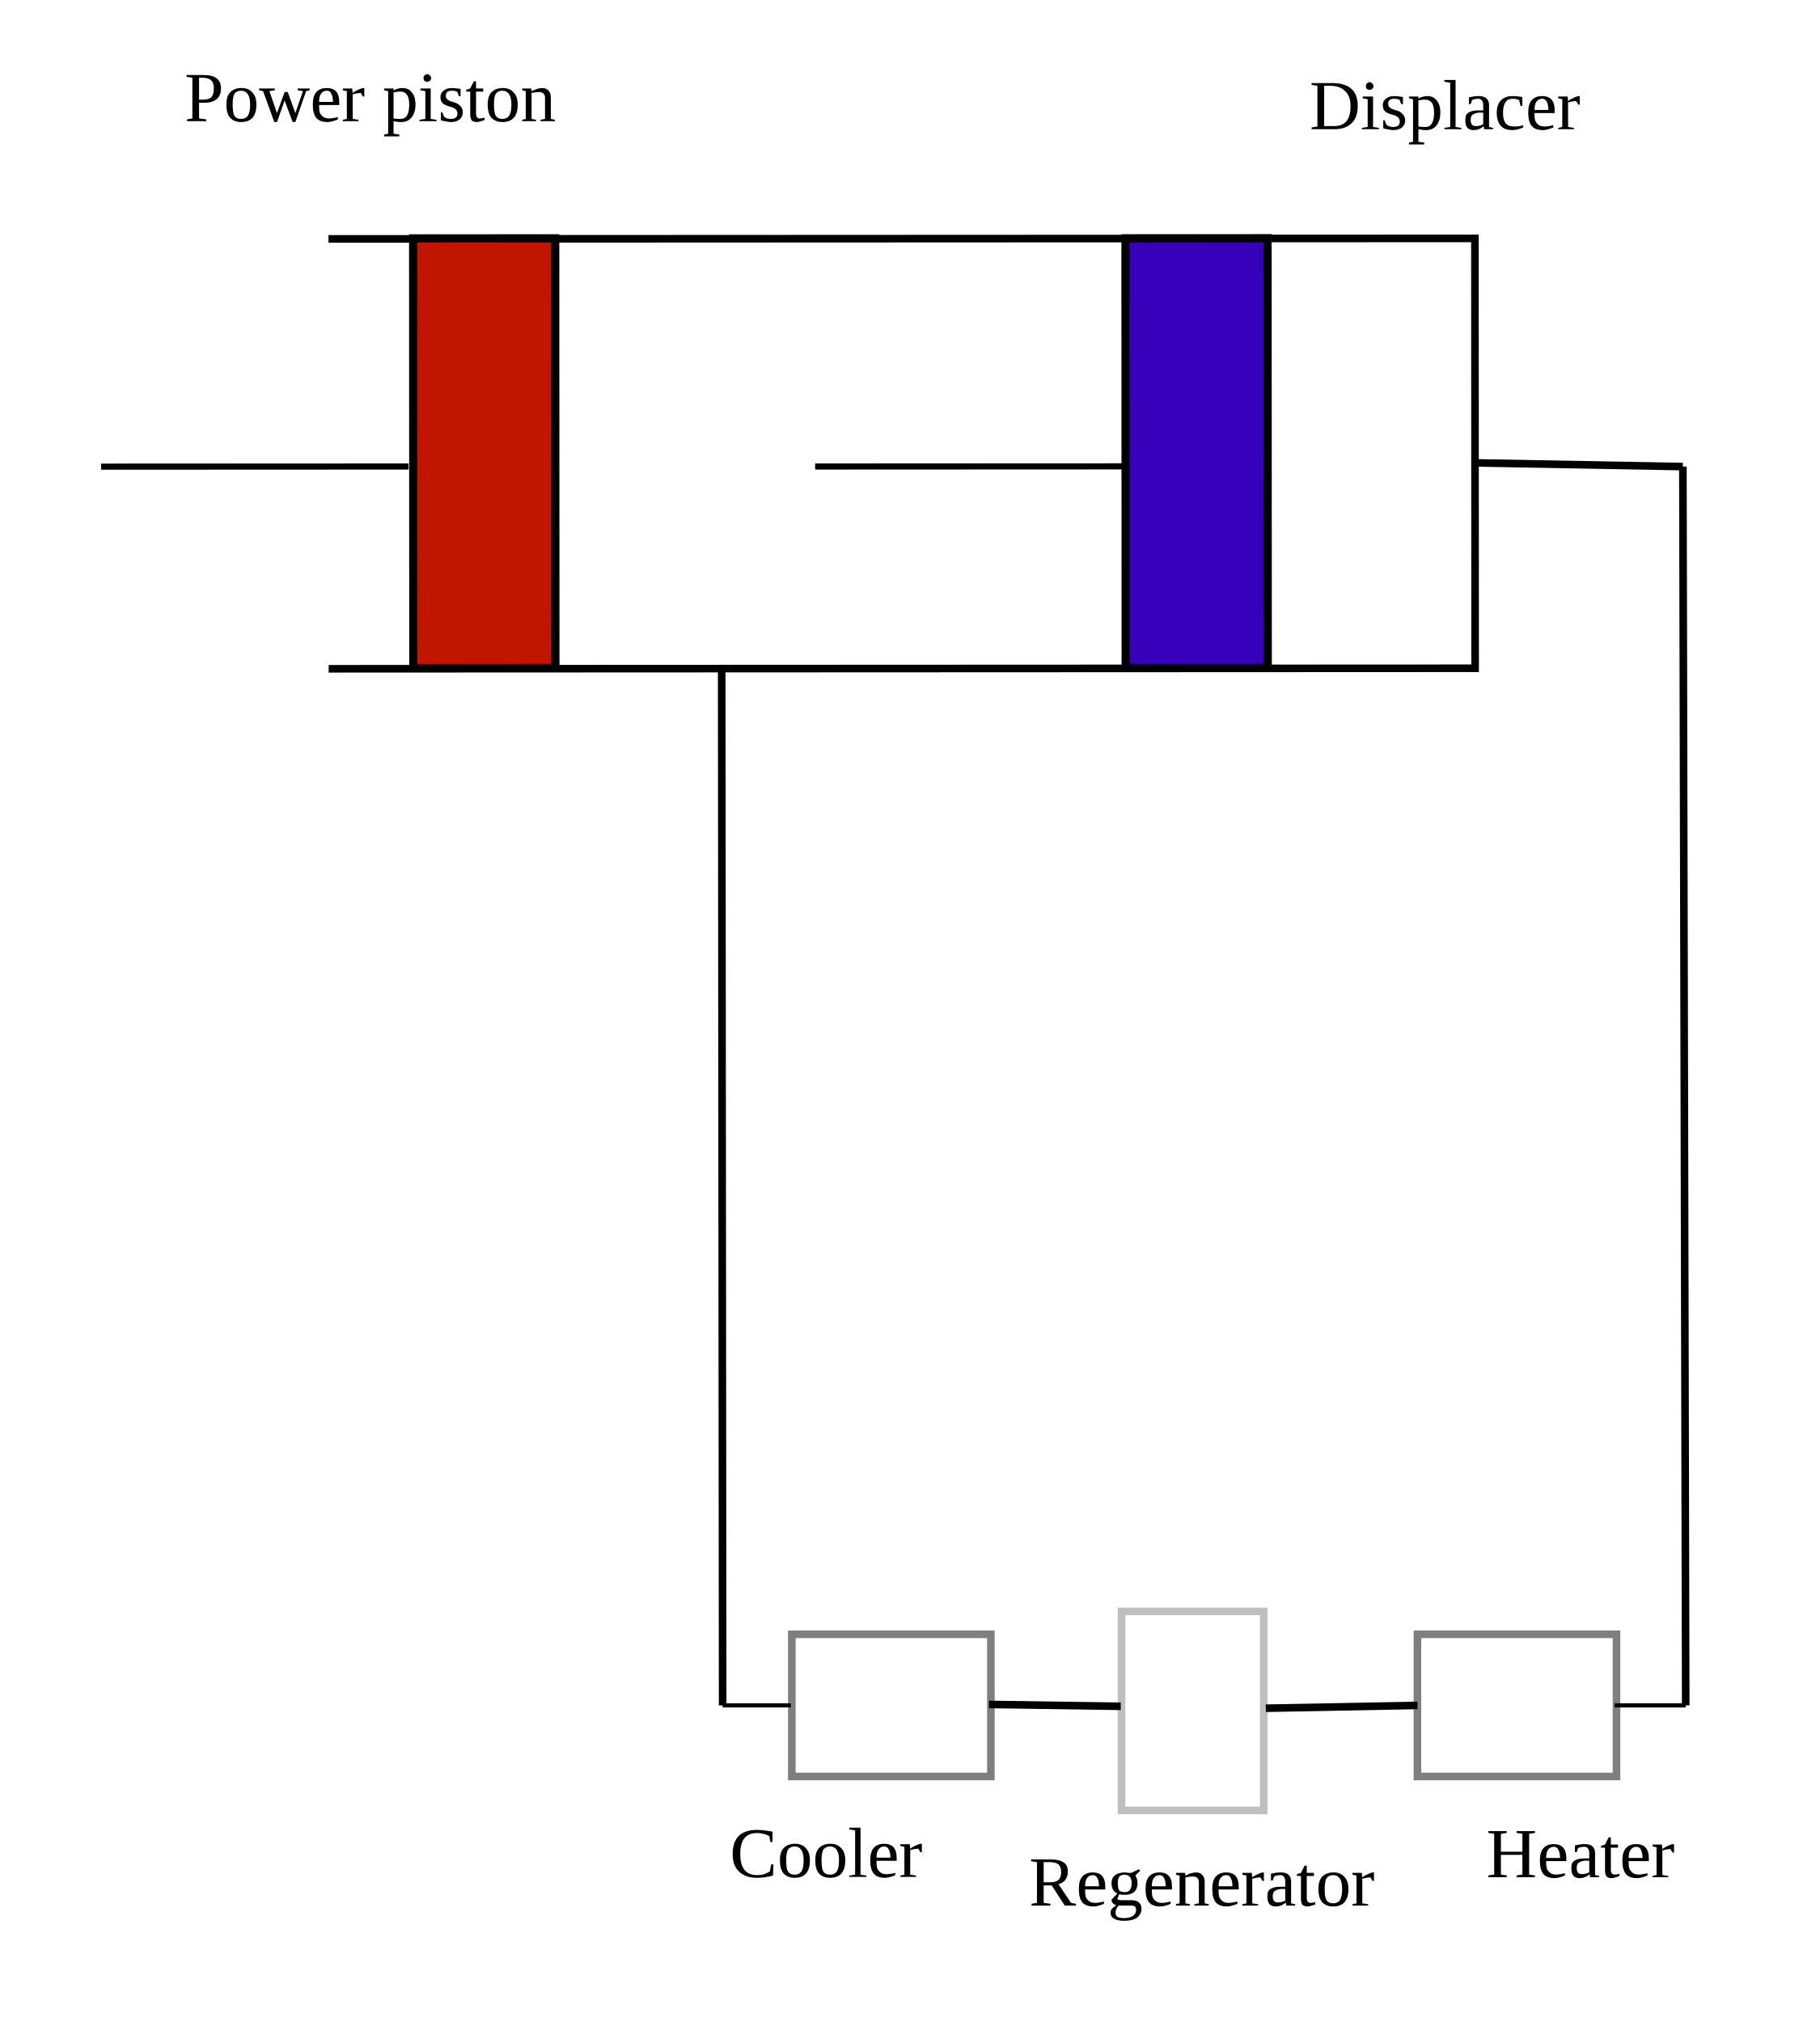
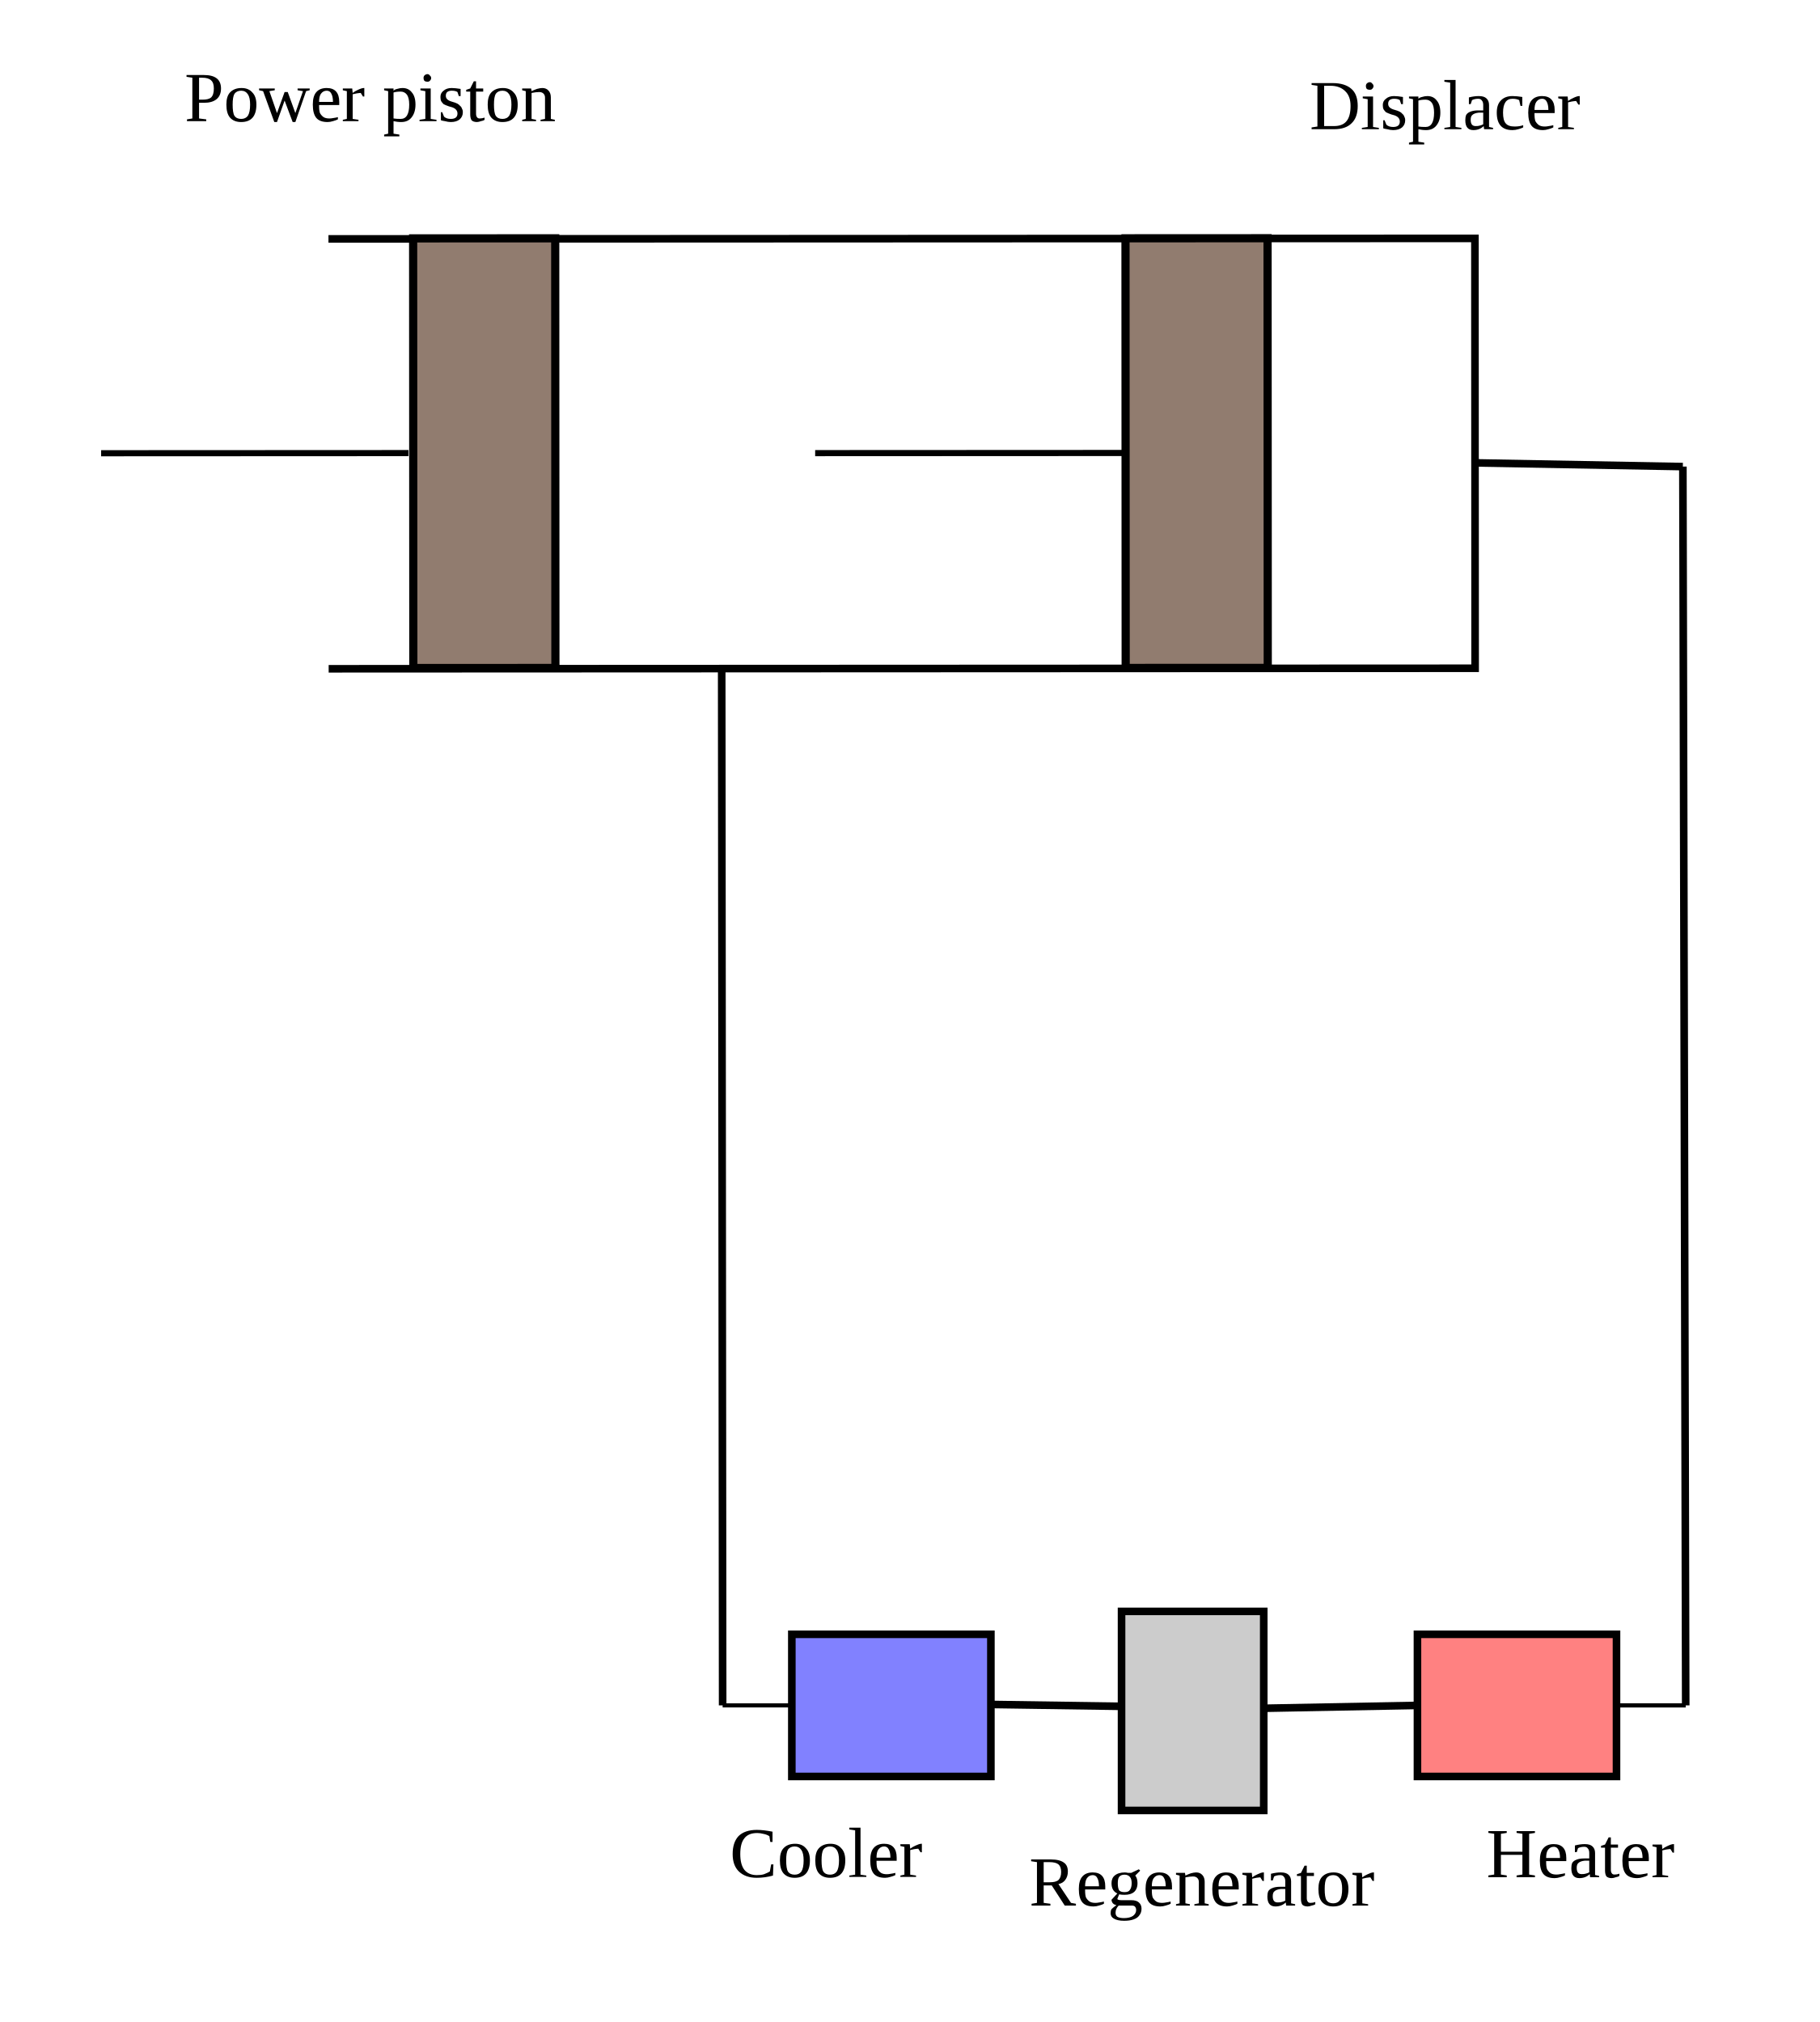
<svg xmlns="http://www.w3.org/2000/svg" width="180pt" height="200pt" viewBox="0 0 63.5 70.556" version="1.1" id="svg8">
-   <defs id="defs2">
-     <meshgradient id="meshgradient3613" gradientUnits="userSpaceOnUse" x="98.756" y="-107.151" gradientTransform="translate(226.4445,-5.291664)">
-       <meshrow id="meshrow3615">
-         <meshpatch id="meshpatch3617">
-           <stop path="c 2.315,0  4.63,0  6.945,0" style="stop-color:#ffffff;stop-opacity:1" id="stop3619" />
-           <stop path="c 0,1.654  0,3.307  0,4.961" style="stop-color:#000000;stop-opacity:1" id="stop3621" />
-           <stop path="c -2.315,0  -4.63,0  -6.945,0" style="stop-color:#ffffff;stop-opacity:1" id="stop3623" />
-           <stop path="c 0,-1.654  0,-3.307  0,-4.961" style="stop-color:#000000;stop-opacity:1" id="stop3625" />
-         </meshpatch>
-       </meshrow>
-     </meshgradient>
-   </defs>
+   <defs id="defs2" />
  <g id="layer1" transform="translate(0,-226.4445)">
-     <g id="g2931">
-       <flowRoot transform="translate(-68.35057,183.9173)" style="font-style:normal;font-weight:normal;font-size:40px;line-height:1.25;font-family:sans-serif;letter-spacing:0px;word-spacing:0px;fill:#000000;fill-opacity:1;stroke:none" id="flowRoot2703" xml:space="preserve">
-         <flowRegion id="flowRegion2705">
-           <rect y="225.52" x="258.5" height="76" width="104.5" id="rect2707" />
-         </flowRegion>
-         <flowPara id="flowPara2709" />
-       </flowRoot>
-       <rect y="283.472" x="27.627" height="4.961" width="6.945" id="rect2585-4" style="opacity:0.5;fill:#000000;fill-opacity:0;fill-rule:nonzero;stroke:#000000;stroke-width:0.265;stroke-opacity:1" />
-       <rect y="283.472" x="49.455" height="4.961" width="6.945" id="rect2585-2-8" style="opacity:0.5;fill:#000000;fill-opacity:0;fill-rule:nonzero;stroke:#000000;stroke-width:0.265;stroke-opacity:1" />
-       <rect transform="rotate(90)" y="-44.092" x="282.673" height="4.961" width="6.945" id="rect2585-7-3" style="opacity:0.25;fill:url(#meshgradient3613);fill-opacity:1;fill-rule:nonzero;stroke:#000000;stroke-width:0.265;stroke-opacity:1" />
-       <path id="path2648-7" d="m 34.506,285.919 c 4.564,0.066 4.597,0.066 4.597,0.066" style="fill:none;stroke:#000000;stroke-width:0.265px;stroke-linecap:butt;stroke-linejoin:miter;stroke-opacity:1" />
-       <path id="path2654-5" d="m 44.164,286.052 c 5.292,-0.099 5.292,-0.099 5.292,-0.099" style="fill:none;stroke:#000000;stroke-width:0.265px;stroke-linecap:butt;stroke-linejoin:miter;stroke-opacity:1" />
-       <path id="path2656-5" d="m 25.213,285.952 c 2.381,0 2.381,0 2.381,0" style="fill:none;stroke:#000000;stroke-width:0.143px;stroke-linecap:butt;stroke-linejoin:miter;stroke-opacity:1" />
-       <path id="path2656-2-6" d="m 56.335,285.952 c 2.48,0 2.48,0 2.48,0" style="fill:none;stroke:#000000;stroke-width:0.146px;stroke-linecap:butt;stroke-linejoin:miter;stroke-opacity:1" />
-       <text id="text2713-7-6-0" y="292.939" x="35.9" style="font-style:normal;font-weight:normal;font-size:10.583px;line-height:1.25;font-family:sans-serif;letter-spacing:0px;word-spacing:0px;fill:#000000;fill-opacity:1;stroke:none;stroke-width:0.265" xml:space="preserve">
-         <tspan id="tspan2719-7-0-3" style="font-style:normal;font-variant:normal;font-weight:normal;font-stretch:normal;font-size:2.469px;font-family:'Times New Roman';-inkscape-font-specification:'Times New Roman, Normal';font-variant-ligatures:normal;font-variant-caps:normal;font-variant-numeric:normal;font-feature-settings:normal;text-align:start;writing-mode:lr-tb;text-anchor:start;stroke-width:0.265" y="292.939" x="35.9">Regenerator</tspan>
-       </text>
-       <path id="path2324-2" d="m 11.467,249.781 c 40,-0.018 40,-0.018 40,-0.018 -0.007,-15 -0.007,-15 -0.007,-15 -40,0.018 -40,0.018 -40,0.018" style="fill:none;stroke:#000000;stroke-width:0.265px;stroke-linecap:butt;stroke-linejoin:miter;stroke-opacity:1" />
-       <path id="path2381-4-3" d="m 39.166,242.718 c -10.725,0.005 -10.725,0.005 -10.725,0.005" style="fill:none;stroke:#000000;stroke-width:0.214px;stroke-linecap:butt;stroke-linejoin:miter;stroke-opacity:1" />
-       <rect transform="rotate(-90.02572)" y="39.163" x="-249.769" height="4.957" width="14.992" id="rect2385-9-9" style="fill:#3700bb;fill-opacity:1;fill-rule:nonzero;stroke:#000000;stroke-width:0.285;stroke-opacity:1" />
-       <path id="path3089" d="m 51.373,242.594 c 7.342,0.132 7.342,0.132 7.342,0.132" style="fill:none;stroke:#000000;stroke-width:0.265px;stroke-linecap:butt;stroke-linejoin:miter;stroke-opacity:1" />
-       <path id="path3093" d="m 58.716,242.726 c 0.099,43.226 0.099,43.226 0.099,43.226" style="fill:none;stroke:#000000;stroke-width:0.265px;stroke-linecap:butt;stroke-linejoin:miter;stroke-opacity:1" />
-       <path id="path2381-4-3-1" d="m 14.253,242.723 c -10.725,0.005 -10.725,0.005 -10.725,0.005" style="fill:none;stroke:#000000;stroke-width:0.214px;stroke-linecap:butt;stroke-linejoin:miter;stroke-opacity:1" />
-       <rect transform="rotate(-90.02572)" y="14.309" x="-249.761" height="4.957" width="14.992" id="rect2385-9-9-4" style="fill:#c21500;fill-opacity:1;fill-rule:nonzero;stroke:#000000;stroke-width:0.285;stroke-opacity:1" />
-       <text id="text2713-7-8-6-4" y="230.674" x="6.431" style="font-style:normal;font-weight:normal;font-size:10.583px;line-height:1.25;font-family:sans-serif;letter-spacing:0px;word-spacing:0px;fill:#000000;fill-opacity:1;stroke:none;stroke-width:0.265" xml:space="preserve">
-         <tspan id="tspan2719-7-02-1-2" style="font-style:normal;font-variant:normal;font-weight:normal;font-stretch:normal;font-size:2.469px;font-family:'Times New Roman';-inkscape-font-specification:'Times New Roman, Normal';font-variant-ligatures:normal;font-variant-caps:normal;font-variant-numeric:normal;font-feature-settings:normal;text-align:start;writing-mode:lr-tb;text-anchor:start;stroke-width:0.265" y="230.674" x="6.431">Power piston</tspan>
-       </text>
-       <text id="text2713-7-8-6-3" y="230.955" x="45.685" style="font-style:normal;font-weight:normal;font-size:10.583px;line-height:1.25;font-family:sans-serif;letter-spacing:0px;word-spacing:0px;fill:#000000;fill-opacity:1;stroke:none;stroke-width:0.265" xml:space="preserve">
-         <tspan id="tspan2719-7-02-1-3" style="font-style:normal;font-variant:normal;font-weight:normal;font-stretch:normal;font-size:2.469px;font-family:'Times New Roman';-inkscape-font-specification:'Times New Roman, Normal';font-variant-ligatures:normal;font-variant-caps:normal;font-variant-numeric:normal;font-feature-settings:normal;text-align:start;writing-mode:lr-tb;text-anchor:start;stroke-width:0.265" y="230.955" x="45.685">Displacer</tspan>
-       </text>
-       <text id="text2713-7-8-6-7" y="291.952" x="51.852" style="font-style:normal;font-weight:normal;font-size:10.583px;line-height:1.25;font-family:sans-serif;letter-spacing:0px;word-spacing:0px;fill:#000000;fill-opacity:1;stroke:none;stroke-width:0.265" xml:space="preserve">
-         <tspan id="tspan2719-7-02-1-34" style="font-style:normal;font-variant:normal;font-weight:normal;font-stretch:normal;font-size:2.469px;font-family:'Times New Roman';-inkscape-font-specification:'Times New Roman, Normal';font-variant-ligatures:normal;font-variant-caps:normal;font-variant-numeric:normal;font-feature-settings:normal;text-align:start;writing-mode:lr-tb;text-anchor:start;stroke-width:0.265" y="291.952" x="51.852">Heater</tspan>
-       </text>
-       <text id="text2713-7-2-2-7" y="291.938" x="25.468" style="font-style:normal;font-weight:normal;font-size:10.583px;line-height:1.25;font-family:sans-serif;letter-spacing:0px;word-spacing:0px;fill:#000000;fill-opacity:1;stroke:none;stroke-width:0.265" xml:space="preserve">
-         <tspan id="tspan2719-7-2-0-4" style="font-style:normal;font-variant:normal;font-weight:normal;font-stretch:normal;font-size:2.469px;font-family:'Times New Roman';-inkscape-font-specification:'Times New Roman, Normal';font-variant-ligatures:normal;font-variant-caps:normal;font-variant-numeric:normal;font-feature-settings:normal;text-align:start;writing-mode:lr-tb;text-anchor:start;stroke-width:0.265" y="291.938" x="25.468">Cooler</tspan>
-       </text>
-       <path id="path3641" d="m 25.213,285.952 c -0.033,-36.149 -0.033,-36.149 -0.033,-36.149" style="fill:none;stroke:#000000;stroke-width:0.265px;stroke-linecap:butt;stroke-linejoin:miter;stroke-opacity:1" />
-     </g>
+     <flowRoot xml:space="preserve" id="flowRoot2703" style="font-style:normal;font-weight:normal;font-size:40px;line-height:1.25;font-family:sans-serif;letter-spacing:0px;word-spacing:0px;fill:#000000;fill-opacity:1;stroke:none" transform="translate(-68.35057,183.9173)">
+       <flowRegion id="flowRegion2705">
+         <rect id="rect2707" width="104.5" height="76" x="258.5" y="225.52" />
+       </flowRegion>
+       <flowPara id="flowPara2709" />
+     </flowRoot>
+     <rect style="opacity:1;fill:#8181ff;fill-opacity:1;fill-rule:nonzero;stroke:#000000;stroke-width:0.265;stroke-opacity:1" id="rect2585-4" width="6.945" height="4.961" x="27.627" y="283.472" />
+     <rect style="opacity:1;fill:#ff8181;fill-opacity:1;fill-rule:nonzero;stroke:#000000;stroke-width:0.265;stroke-opacity:1" id="rect2585-2-8" width="6.945" height="4.961" x="49.455" y="283.472" />
+     <rect style="opacity:1;fill:#cccccc;fill-opacity:1;fill-rule:nonzero;stroke:#000000;stroke-width:0.265;stroke-opacity:1" id="rect2585-7-3" width="6.945" height="4.961" x="282.673" y="-44.092" transform="rotate(90)" />
+     <path style="fill:none;stroke:#000000;stroke-width:0.265px;stroke-linecap:butt;stroke-linejoin:miter;stroke-opacity:1" d="m 34.506,285.919 c 4.564,0.066 4.597,0.066 4.597,0.066" id="path2648-7" />
+     <path style="fill:none;stroke:#000000;stroke-width:0.265px;stroke-linecap:butt;stroke-linejoin:miter;stroke-opacity:1" d="m 44.164,286.052 c 5.292,-0.099 5.292,-0.099 5.292,-0.099" id="path2654-5" />
+     <path style="fill:none;stroke:#000000;stroke-width:0.143px;stroke-linecap:butt;stroke-linejoin:miter;stroke-opacity:1" d="m 25.213,285.952 c 2.381,0 2.381,0 2.381,0" id="path2656-5" />
+     <path style="fill:none;stroke:#000000;stroke-width:0.146px;stroke-linecap:butt;stroke-linejoin:miter;stroke-opacity:1" d="m 56.335,285.952 c 2.48,0 2.48,0 2.48,0" id="path2656-2-6" />
+     <text xml:space="preserve" style="font-style:normal;font-weight:normal;font-size:10.583px;line-height:1.25;font-family:sans-serif;letter-spacing:0px;word-spacing:0px;fill:#000000;fill-opacity:1;stroke:none;stroke-width:0.265" x="35.9" y="292.939" id="text2713-7-6-0">
+       <tspan x="35.9" y="292.939" style="font-style:normal;font-variant:normal;font-weight:normal;font-stretch:normal;font-size:2.469px;font-family:'Times New Roman';-inkscape-font-specification:'Times New Roman, Normal';font-variant-ligatures:normal;font-variant-caps:normal;font-variant-numeric:normal;font-feature-settings:normal;text-align:start;writing-mode:lr-tb;text-anchor:start;stroke-width:0.265" id="tspan2719-7-0-3">Regenerator</tspan>
+     </text>
+     <path style="fill:none;stroke:#000000;stroke-width:0.265px;stroke-linecap:butt;stroke-linejoin:miter;stroke-opacity:1" d="m 11.467,249.781 c 40,-0.018 40,-0.018 40,-0.018 -0.007,-15 -0.007,-15 -0.007,-15 -40,0.018 -40,0.018 -40,0.018" id="path2324-2" />
+     <path style="fill:none;stroke:#000000;stroke-width:0.214px;stroke-linecap:butt;stroke-linejoin:miter;stroke-opacity:1" d="m 39.166,242.251 c -10.725,0.005 -10.725,0.005 -10.725,0.005" id="path2381-4-3" />
+     <rect style="fill:#917c6f;fill-opacity:1;fill-rule:nonzero;stroke:#000000;stroke-width:0.285;stroke-opacity:1" id="rect2385-9-9" width="14.992" height="4.957" x="-249.769" y="39.163" transform="rotate(-90.02572)" />
+     <path style="fill:none;stroke:#000000;stroke-width:0.265px;stroke-linecap:butt;stroke-linejoin:miter;stroke-opacity:1" d="m 51.373,242.594 c 7.342,0.132 7.342,0.132 7.342,0.132" id="path3089" />
+     <path style="fill:none;stroke:#000000;stroke-width:0.265px;stroke-linecap:butt;stroke-linejoin:miter;stroke-opacity:1" d="m 58.716,242.726 c 0.099,43.226 0.099,43.226 0.099,43.226" id="path3093" />
+     <path style="fill:none;stroke:#000000;stroke-width:0.214px;stroke-linecap:butt;stroke-linejoin:miter;stroke-opacity:1" d="m 14.253,242.255 c -10.725,0.005 -10.725,0.005 -10.725,0.005" id="path2381-4-3-1" />
+     <rect style="fill:#917c6f;fill-opacity:1;fill-rule:nonzero;stroke:#000000;stroke-width:0.285;stroke-opacity:1" id="rect2385-9-9-4" width="14.992" height="4.957" x="-249.761" y="14.309" transform="rotate(-90.02572)" />
+     <text xml:space="preserve" style="font-style:normal;font-weight:normal;font-size:10.583px;line-height:1.25;font-family:sans-serif;letter-spacing:0px;word-spacing:0px;fill:#000000;fill-opacity:1;stroke:none;stroke-width:0.265" x="6.431" y="230.674" id="text2713-7-8-6-4">
+       <tspan x="6.431" y="230.674" style="font-style:normal;font-variant:normal;font-weight:normal;font-stretch:normal;font-size:2.469px;font-family:'Times New Roman';-inkscape-font-specification:'Times New Roman, Normal';font-variant-ligatures:normal;font-variant-caps:normal;font-variant-numeric:normal;font-feature-settings:normal;text-align:start;writing-mode:lr-tb;text-anchor:start;stroke-width:0.265" id="tspan2719-7-02-1-2">Power piston</tspan>
+     </text>
+     <text xml:space="preserve" style="font-style:normal;font-weight:normal;font-size:10.583px;line-height:1.25;font-family:sans-serif;letter-spacing:0px;word-spacing:0px;fill:#000000;fill-opacity:1;stroke:none;stroke-width:0.265" x="45.685" y="230.955" id="text2713-7-8-6-3">
+       <tspan x="45.685" y="230.955" style="font-style:normal;font-variant:normal;font-weight:normal;font-stretch:normal;font-size:2.469px;font-family:'Times New Roman';-inkscape-font-specification:'Times New Roman, Normal';font-variant-ligatures:normal;font-variant-caps:normal;font-variant-numeric:normal;font-feature-settings:normal;text-align:start;writing-mode:lr-tb;text-anchor:start;stroke-width:0.265" id="tspan2719-7-02-1-3">Displacer</tspan>
+     </text>
+     <text xml:space="preserve" style="font-style:normal;font-weight:normal;font-size:10.583px;line-height:1.25;font-family:sans-serif;letter-spacing:0px;word-spacing:0px;fill:#000000;fill-opacity:1;stroke:none;stroke-width:0.265" x="51.852" y="291.952" id="text2713-7-8-6-7">
+       <tspan x="51.852" y="291.952" style="font-style:normal;font-variant:normal;font-weight:normal;font-stretch:normal;font-size:2.469px;font-family:'Times New Roman';-inkscape-font-specification:'Times New Roman, Normal';font-variant-ligatures:normal;font-variant-caps:normal;font-variant-numeric:normal;font-feature-settings:normal;text-align:start;writing-mode:lr-tb;text-anchor:start;stroke-width:0.265" id="tspan2719-7-02-1-34">Heater</tspan>
+     </text>
+     <text xml:space="preserve" style="font-style:normal;font-weight:normal;font-size:10.583px;line-height:1.25;font-family:sans-serif;letter-spacing:0px;word-spacing:0px;fill:#000000;fill-opacity:1;stroke:none;stroke-width:0.265" x="25.468" y="291.938" id="text2713-7-2-2-7">
+       <tspan x="25.468" y="291.938" style="font-style:normal;font-variant:normal;font-weight:normal;font-stretch:normal;font-size:2.469px;font-family:'Times New Roman';-inkscape-font-specification:'Times New Roman, Normal';font-variant-ligatures:normal;font-variant-caps:normal;font-variant-numeric:normal;font-feature-settings:normal;text-align:start;writing-mode:lr-tb;text-anchor:start;stroke-width:0.265" id="tspan2719-7-2-0-4">Cooler</tspan>
+     </text>
+     <path style="fill:none;stroke:#000000;stroke-width:0.265px;stroke-linecap:butt;stroke-linejoin:miter;stroke-opacity:1" d="m 25.213,285.952 c -0.033,-36.149 -0.033,-36.149 -0.033,-36.149" id="path3641" />
  </g>
</svg>
